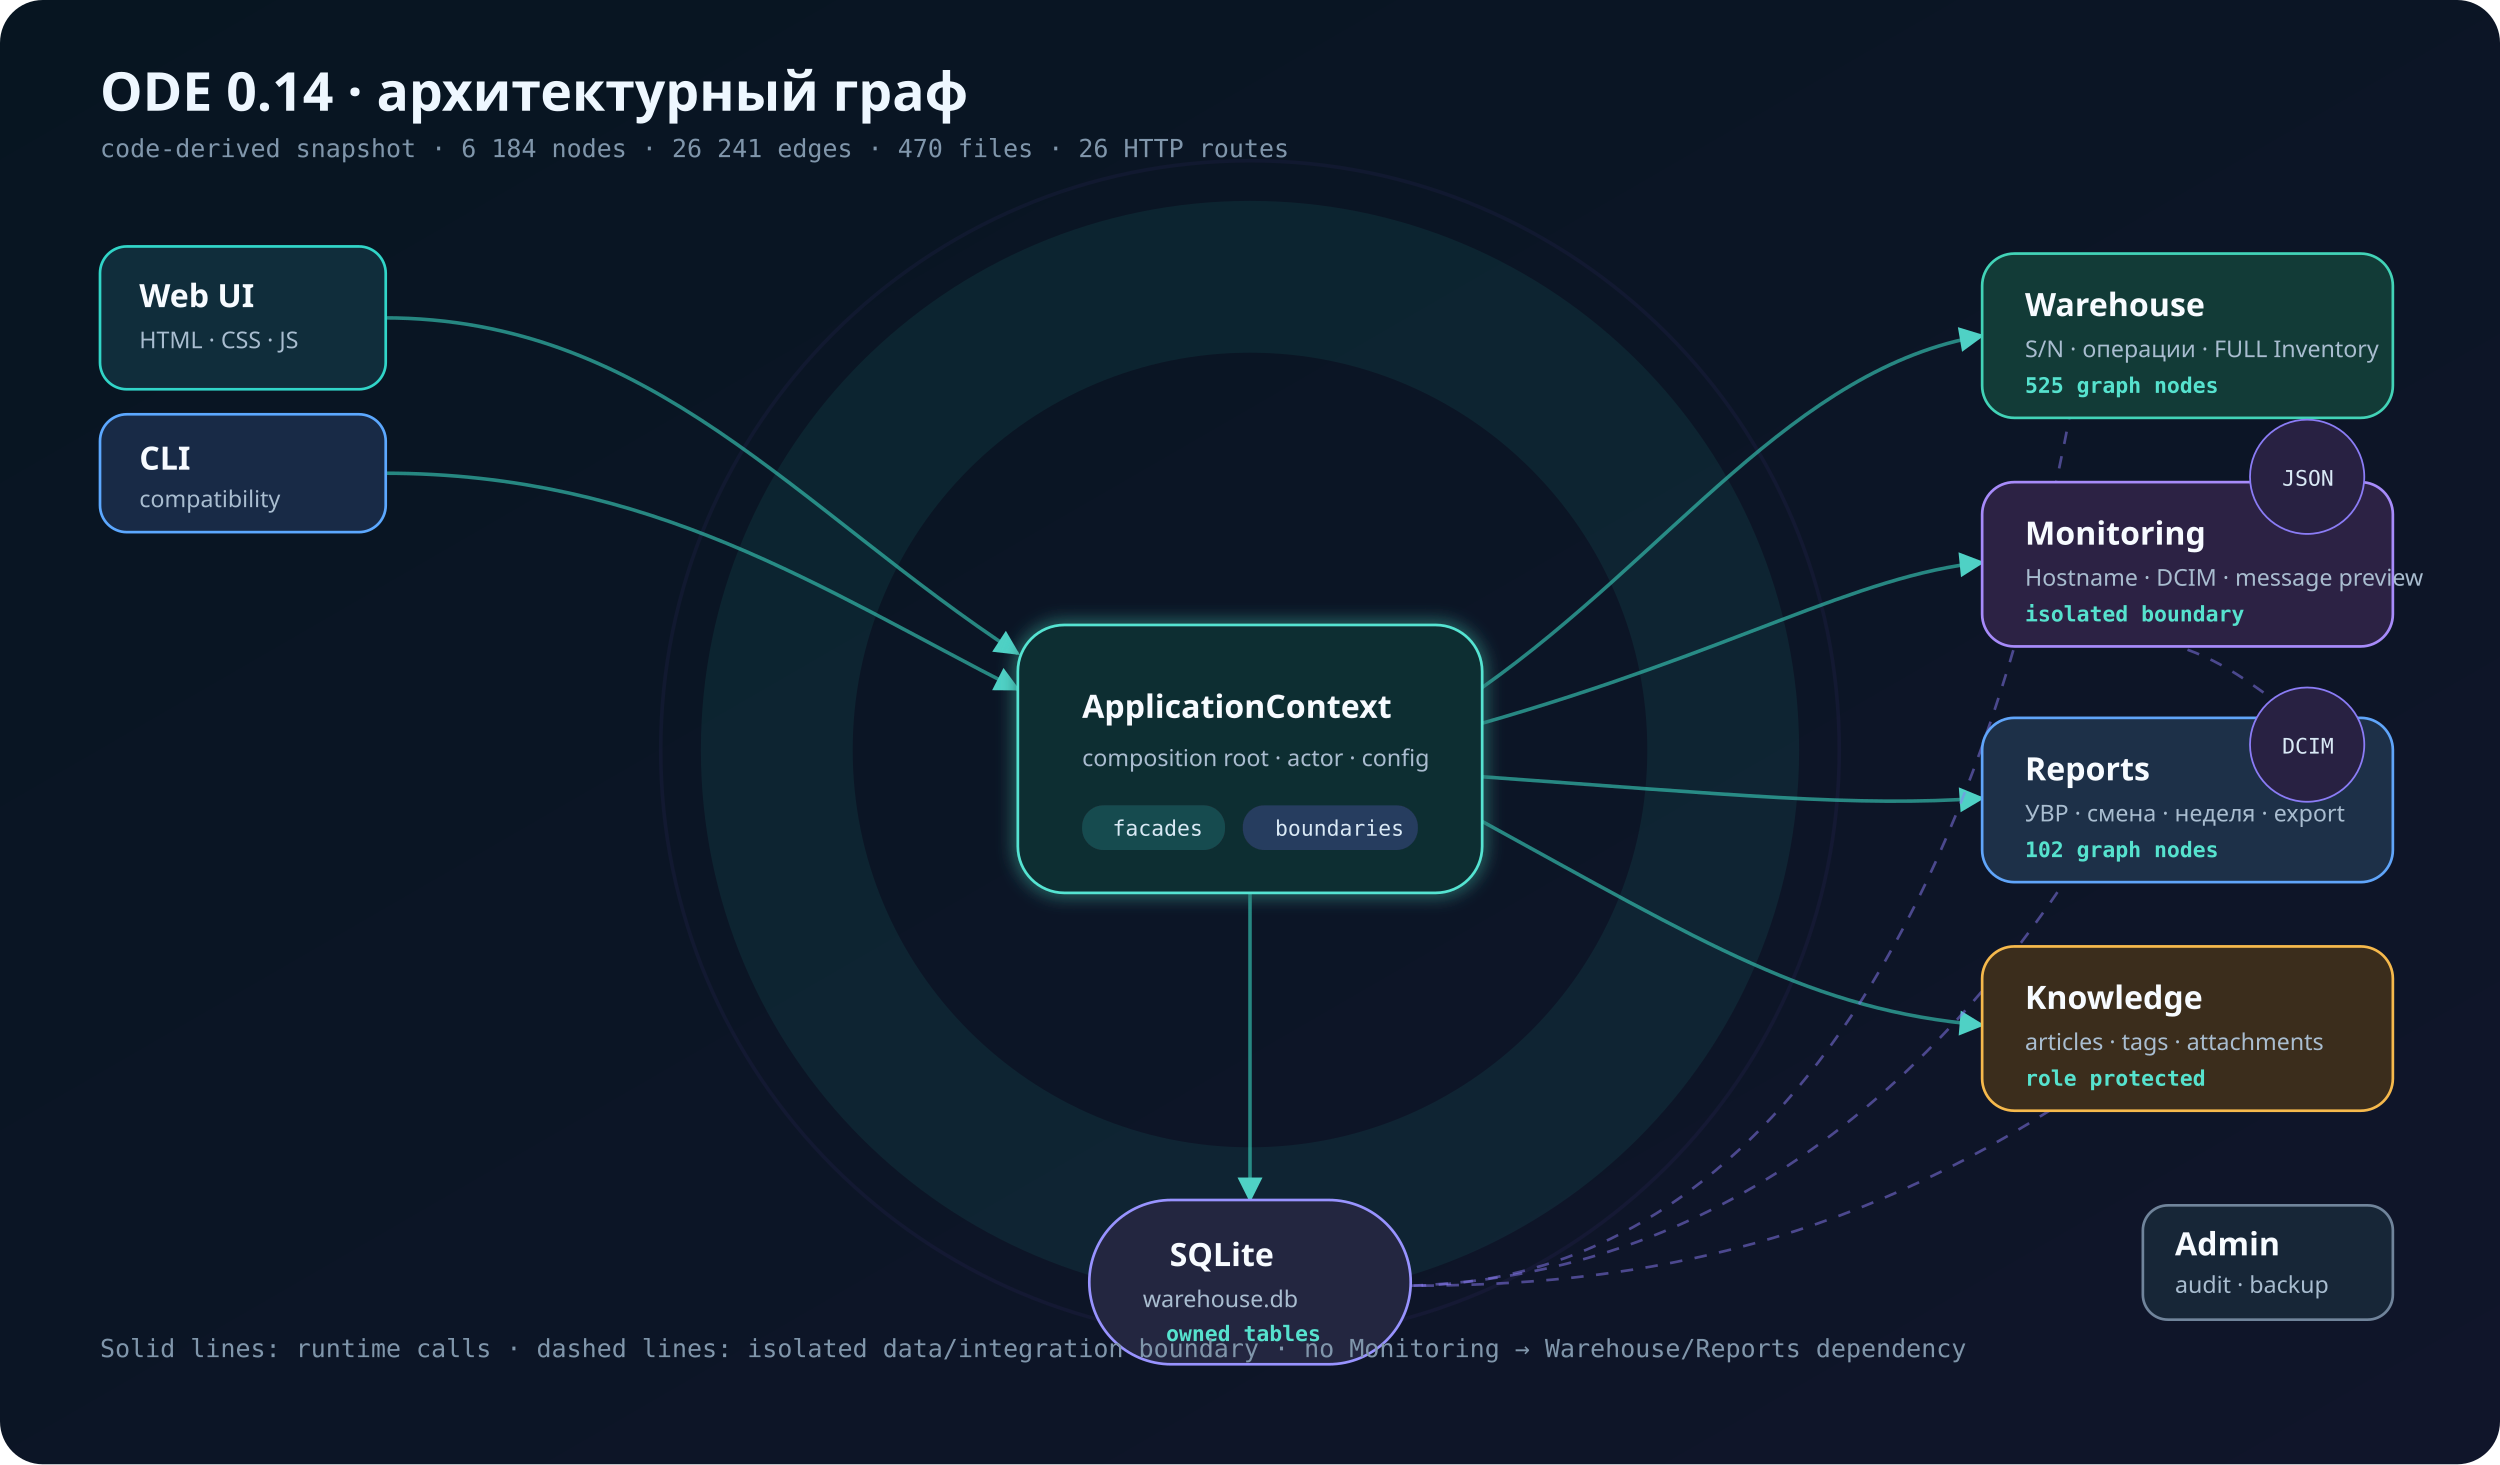
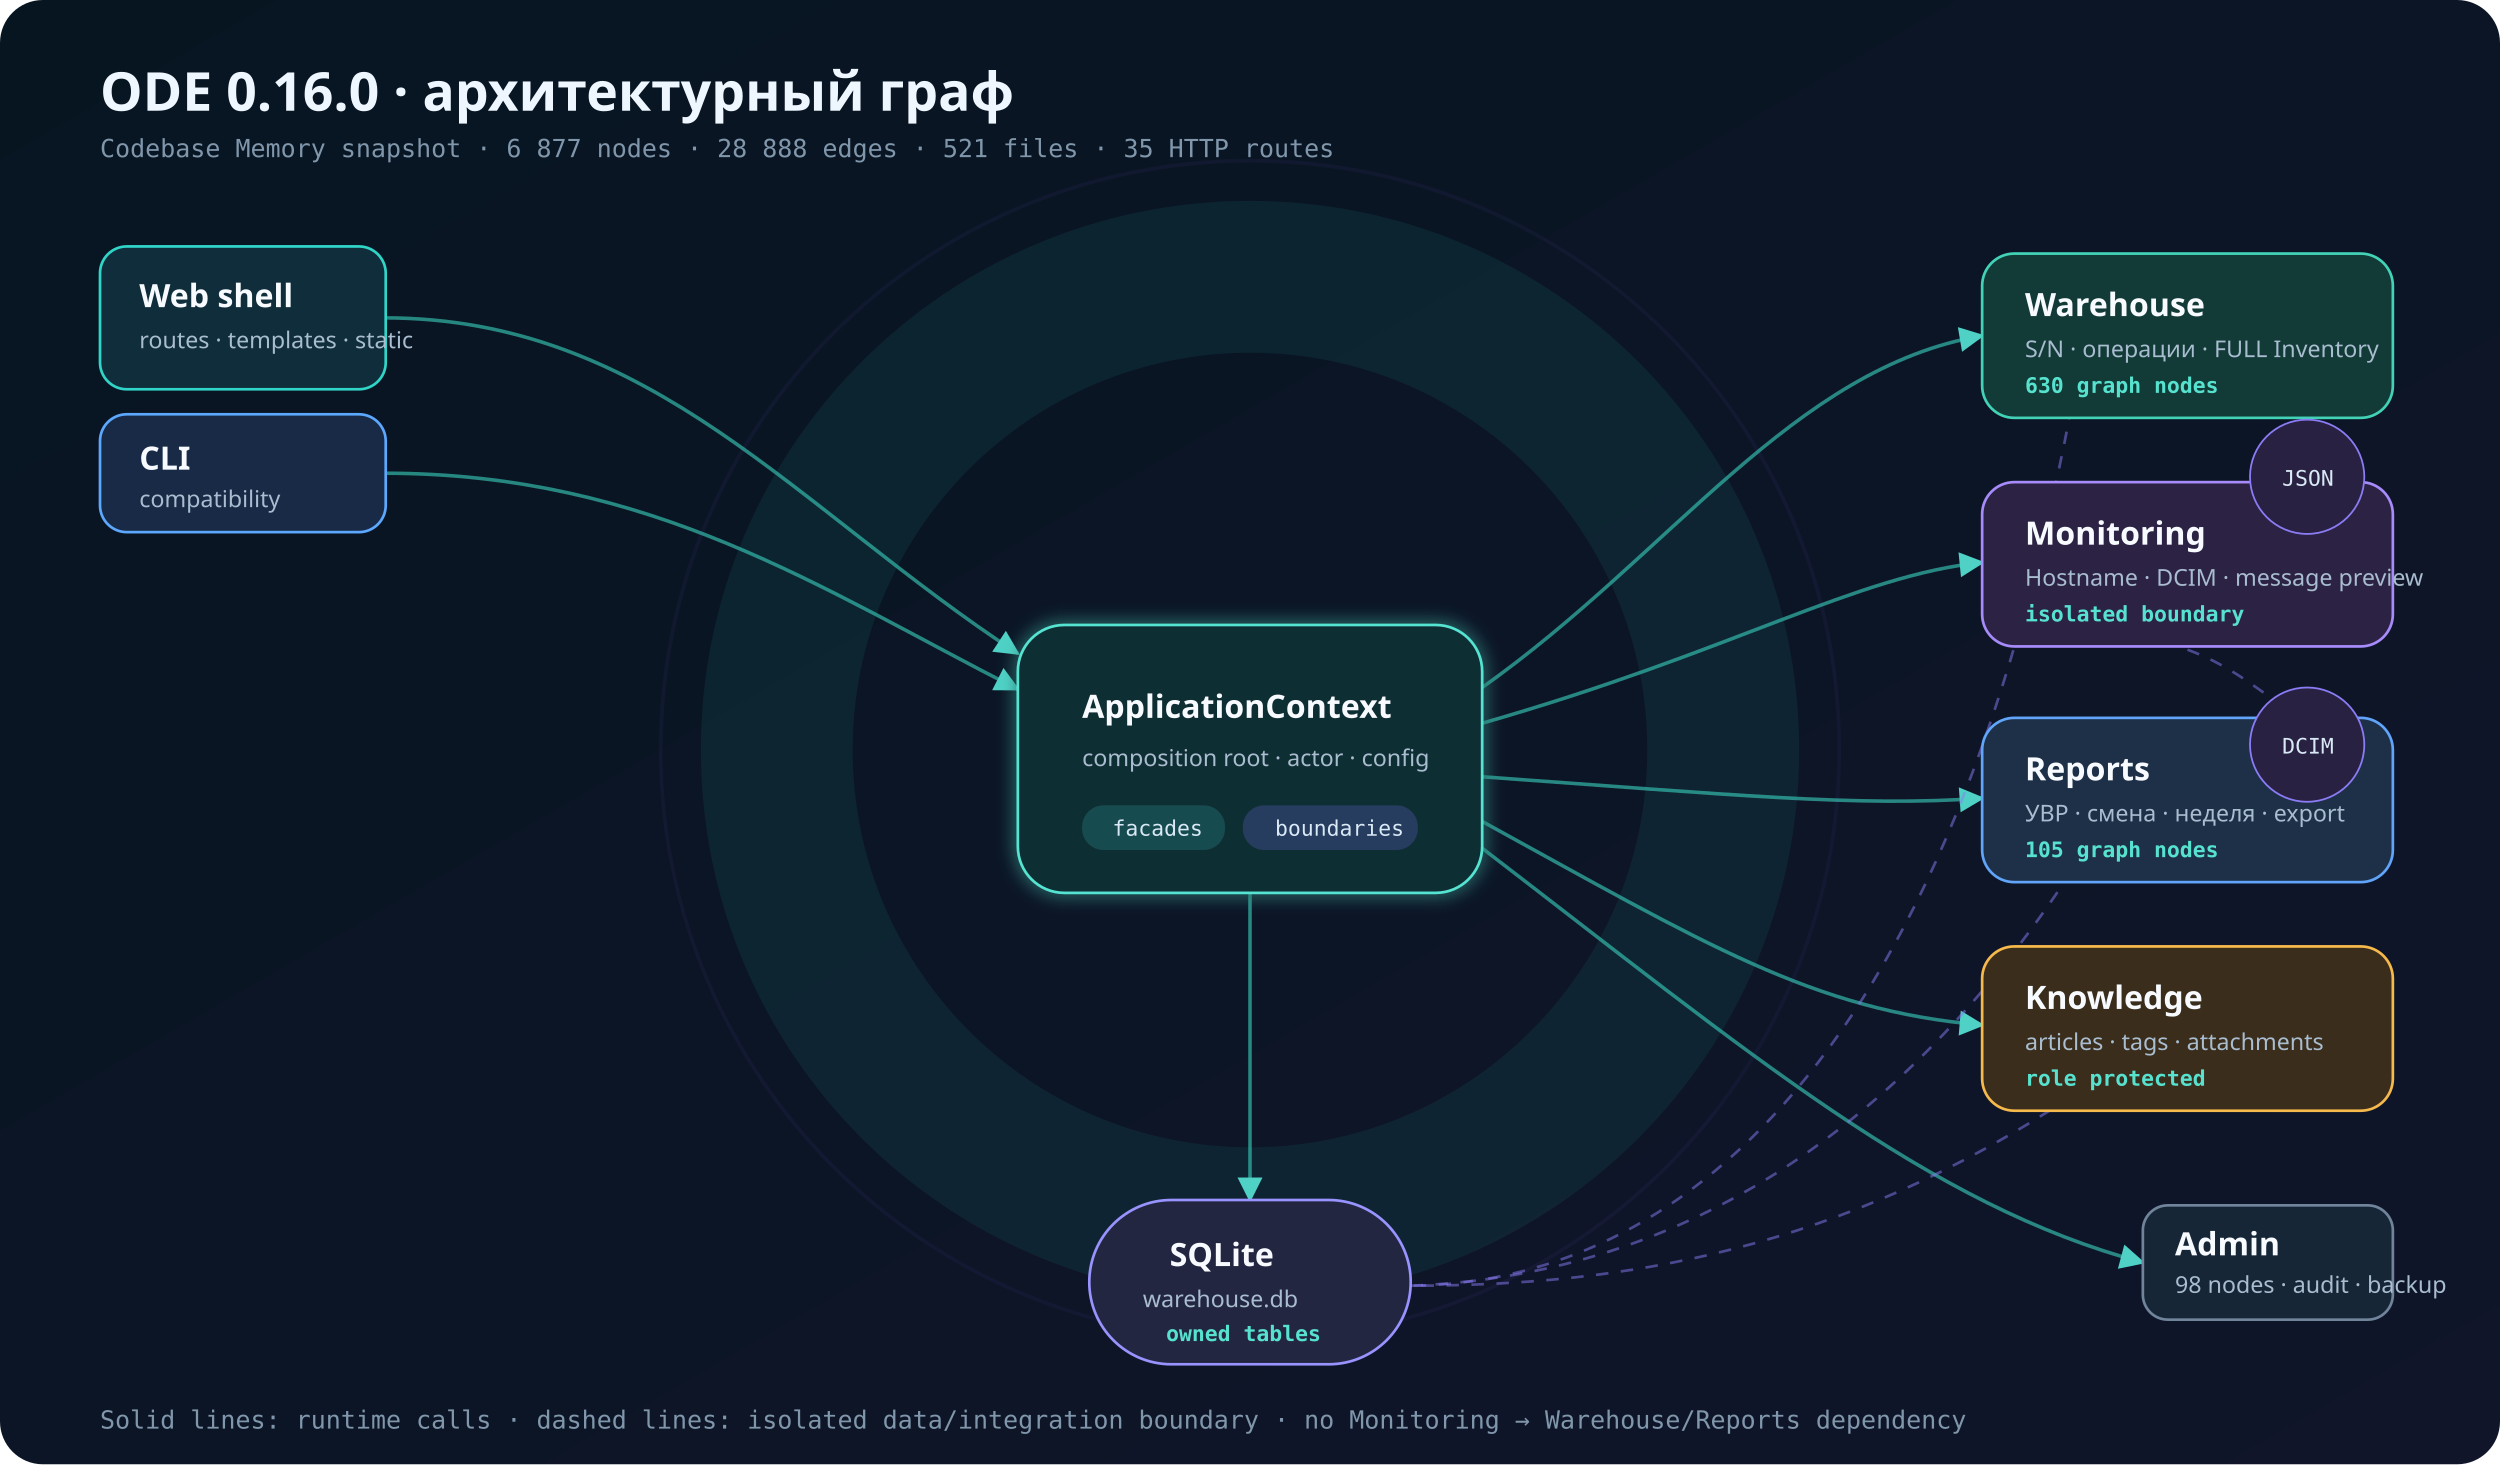
<svg xmlns="http://www.w3.org/2000/svg" width="1400" height="820" viewBox="0 0 1400 820" role="img" aria-labelledby="title desc">
  <defs>
    <linearGradient id="bg" x1="0" y1="0" x2="1" y2="1">
      <stop stop-color="#071521" />
      <stop offset="1" stop-color="#10152a" />
    </linearGradient>
    <filter id="glow" x="-60%" y="-60%" width="220%" height="220%">
      <feGaussianBlur stdDeviation="5" result="b" />
      <feMerge>
        <feMergeNode in="b" />
        <feMergeNode in="SourceGraphic" />
      </feMerge>
    </filter>
    <marker id="arrow" viewBox="0 0 10 10" refX="9" refY="5" markerWidth="7" markerHeight="7" orient="auto-start-reverse">
      <path d="M0 0l10 5-10 5z" fill="#4fd1c5" />
    </marker>
    <style>
      .title{font:700 30px system-ui,sans-serif;fill:#eef7ff}.meta{font:14px ui-monospace,monospace;fill:#8096ab}.label{font:700 18px system-ui,sans-serif;fill:#f7fbff}.sub{font:13px system-ui,sans-serif;fill:#a9bdd0}.edge{fill:none;stroke:#37c7b5;stroke-width:2;stroke-opacity:.64;marker-end:url(#arrow)}.soft{fill:none;stroke:#8b7cf6;stroke-width:1.5;stroke-opacity:.5;stroke-dasharray:7 7}.node{stroke-width:1.5}.chip{font:12px ui-monospace,monospace;fill:#d9e9f5}.count{font:700 12px ui-monospace,monospace;fill:#56e2ce}
    </style>
  </defs>
  <rect width="1400" height="820" rx="24" fill="url(#bg)" />
  <circle cx="700" cy="420" r="265" fill="none" stroke="#2dd4bf" stroke-opacity=".08" stroke-width="85" />
  <circle cx="700" cy="420" r="330" fill="none" stroke="#8b5cf6" stroke-opacity=".06" stroke-width="2" />
-   <text x="56" y="62" class="title">ODE 0.14 · архитектурный граф</text>
-   <text x="56" y="88" class="meta">code-derived snapshot · 6 184 nodes · 26 241 edges · 470 files · 26 HTTP routes</text>
+   <text x="56" y="62" class="title">ODE 0.16.0 · архитектурный граф</text>
+   <text x="56" y="88" class="meta">Codebase Memory snapshot · 6 877 nodes · 28 888 edges · 521 files · 35 HTTP routes</text>
  <path class="edge" d="M215 178C365 178 446 285 570 366" />
  <path class="edge" d="M215 265C365 265 460 330 570 386" />
  <path class="edge" d="M830 385C936 310 1004 206 1110 188" />
  <path class="edge" d="M830 405C970 365 1040 322 1110 315" />
  <path class="edge" d="M830 435C970 445 1040 452 1110 447" />
  <path class="edge" d="M830 460C954 528 1015 566 1110 574" />
+   <path class="edge" d="M830 475C980 590 1080 675 1200 707" />
  <path class="edge" d="M700 500C700 582 700 625 700 672" />
  <path class="soft" d="M1160 228C1080 650 900 719 790 720" />
  <path class="soft" d="M1160 488C1040 670 900 716 790 720" />
  <path class="soft" d="M1160 614C1030 700 910 720 790 720" />
  <path class="soft" d="M1160 355C1260 355 1270 260 1320 260" />
  <path class="soft" d="M1170 355C1260 355 1270 410 1320 410" />
  <g transform="translate(56 138)">
    <rect class="node" width="160" height="80" rx="15" fill="#102d3b" stroke="#31d5c8" />
-     <text x="22" y="34" class="label">Web UI</text>
-     <text x="22" y="57" class="sub">HTML · CSS · JS</text>
+     <text x="22" y="34" class="label">Web shell</text>
+     <text x="22" y="57" class="sub">routes · templates · static</text>
  </g>
  <g transform="translate(56 232)">
    <rect class="node" width="160" height="66" rx="15" fill="#182a46" stroke="#5ca8ff" />
    <text x="22" y="31" class="label">CLI</text>
    <text x="22" y="52" class="sub">compatibility</text>
  </g>
  <g filter="url(#glow)" transform="translate(570 350)">
    <rect class="node" width="260" height="150" rx="26" fill="#112d33" stroke="#55e4d2" stroke-width="2" />
    <text x="36" y="52" class="label">ApplicationContext</text>
    <text x="36" y="79" class="sub">composition root · actor · config</text>
    <rect x="36" y="101" width="80" height="25" rx="12" fill="#174c50" />
    <text x="53" y="118" class="chip">facades</text>
    <rect x="126" y="101" width="98" height="25" rx="12" fill="#263c5f" />
    <text x="144" y="118" class="chip">boundaries</text>
  </g>
  <g transform="translate(1110 142)">
    <rect class="node" width="230" height="92" rx="18" fill="#123b37" stroke="#42d3b7" />
    <text x="24" y="35" class="label">Warehouse</text>
    <text x="24" y="58" class="sub">S/N · операции · FULL Inventory</text>
-     <text x="24" y="78" class="count">525 graph nodes</text>
+     <text x="24" y="78" class="count">630 graph nodes</text>
  </g>
  <g transform="translate(1110 270)">
    <rect class="node" width="230" height="92" rx="18" fill="#2c2244" stroke="#a78bfa" />
    <text x="24" y="35" class="label">Monitoring</text>
    <text x="24" y="58" class="sub">Hostname · DCIM · message preview</text>
    <text x="24" y="78" class="count">isolated boundary</text>
  </g>
  <g transform="translate(1110 402)">
    <rect class="node" width="230" height="92" rx="18" fill="#1d3048" stroke="#60a5fa" />
    <text x="24" y="35" class="label">Reports</text>
    <text x="24" y="58" class="sub">УВР · смена · неделя · export</text>
-     <text x="24" y="78" class="count">102 graph nodes</text>
+     <text x="24" y="78" class="count">105 graph nodes</text>
  </g>
  <g transform="translate(1110 530)">
    <rect class="node" width="230" height="92" rx="18" fill="#3b2d1c" stroke="#f6b94c" />
    <text x="24" y="35" class="label">Knowledge</text>
    <text x="24" y="58" class="sub">articles · tags · attachments</text>
    <text x="24" y="78" class="count">role protected</text>
  </g>
  <g transform="translate(610 672)">
    <rect class="node" width="180" height="92" rx="46" fill="#232640" stroke="#9893ff" />
    <text x="45" y="37" class="label">SQLite</text>
    <text x="30" y="60" class="sub">warehouse.db</text>
    <text x="43" y="79" class="count">owned tables</text>
  </g>
  <g transform="translate(1200 675)">
    <rect class="node" width="140" height="64" rx="14" fill="#172637" stroke="#70849b" />
    <text x="18" y="28" class="label">Admin</text>
-     <text x="18" y="49" class="sub">audit · backup</text>
+     <text x="18" y="49" class="sub">98 nodes · audit · backup</text>
  </g>
  <g transform="translate(1260 235)">
    <circle r="32" cx="32" cy="32" fill="#282142" stroke="#8b7cf6" />
    <text x="18" y="37" class="chip">JSON</text>
  </g>
  <g transform="translate(1260 385)">
    <circle r="32" cx="32" cy="32" fill="#282142" stroke="#8b7cf6" />
    <text x="18" y="37" class="chip">DCIM</text>
  </g>
-   <text x="56" y="760" class="meta">Solid lines: runtime calls · dashed lines: isolated data/integration boundary · no Monitoring → Warehouse/Reports dependency</text>
+   <text x="56" y="800" class="meta">Solid lines: runtime calls · dashed lines: isolated data/integration boundary · no Monitoring → Warehouse/Reports dependency</text>
</svg>
